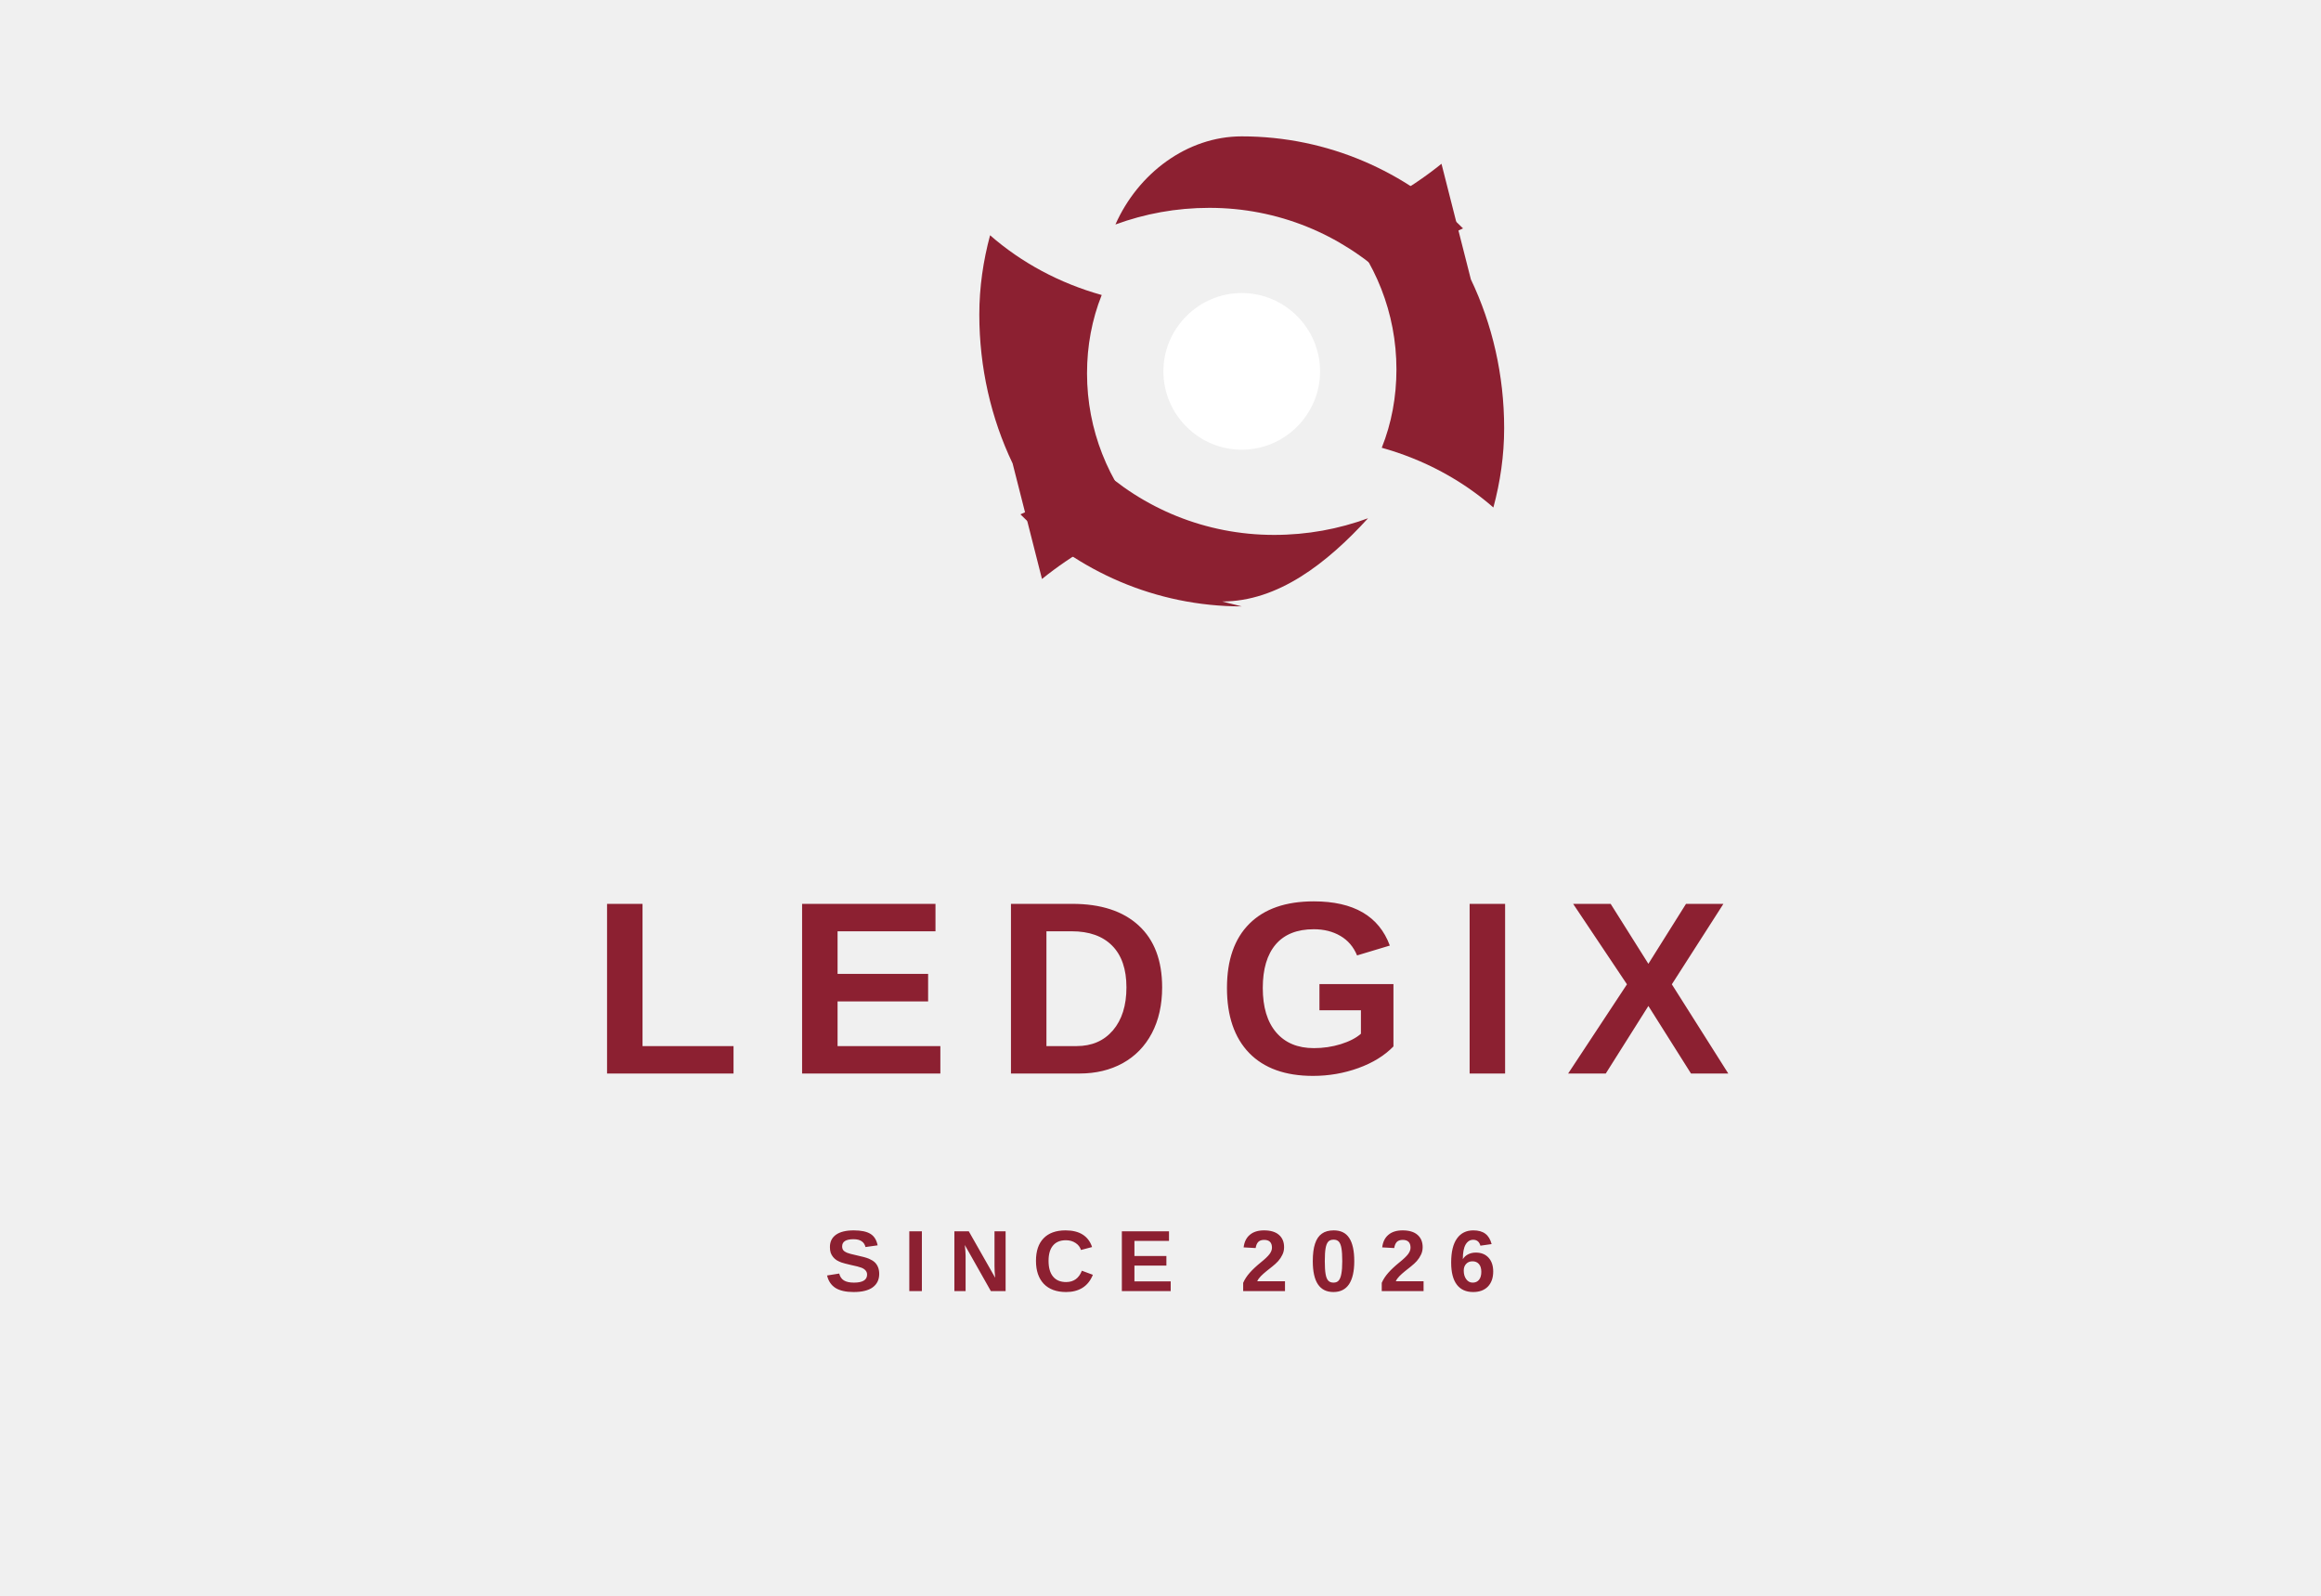
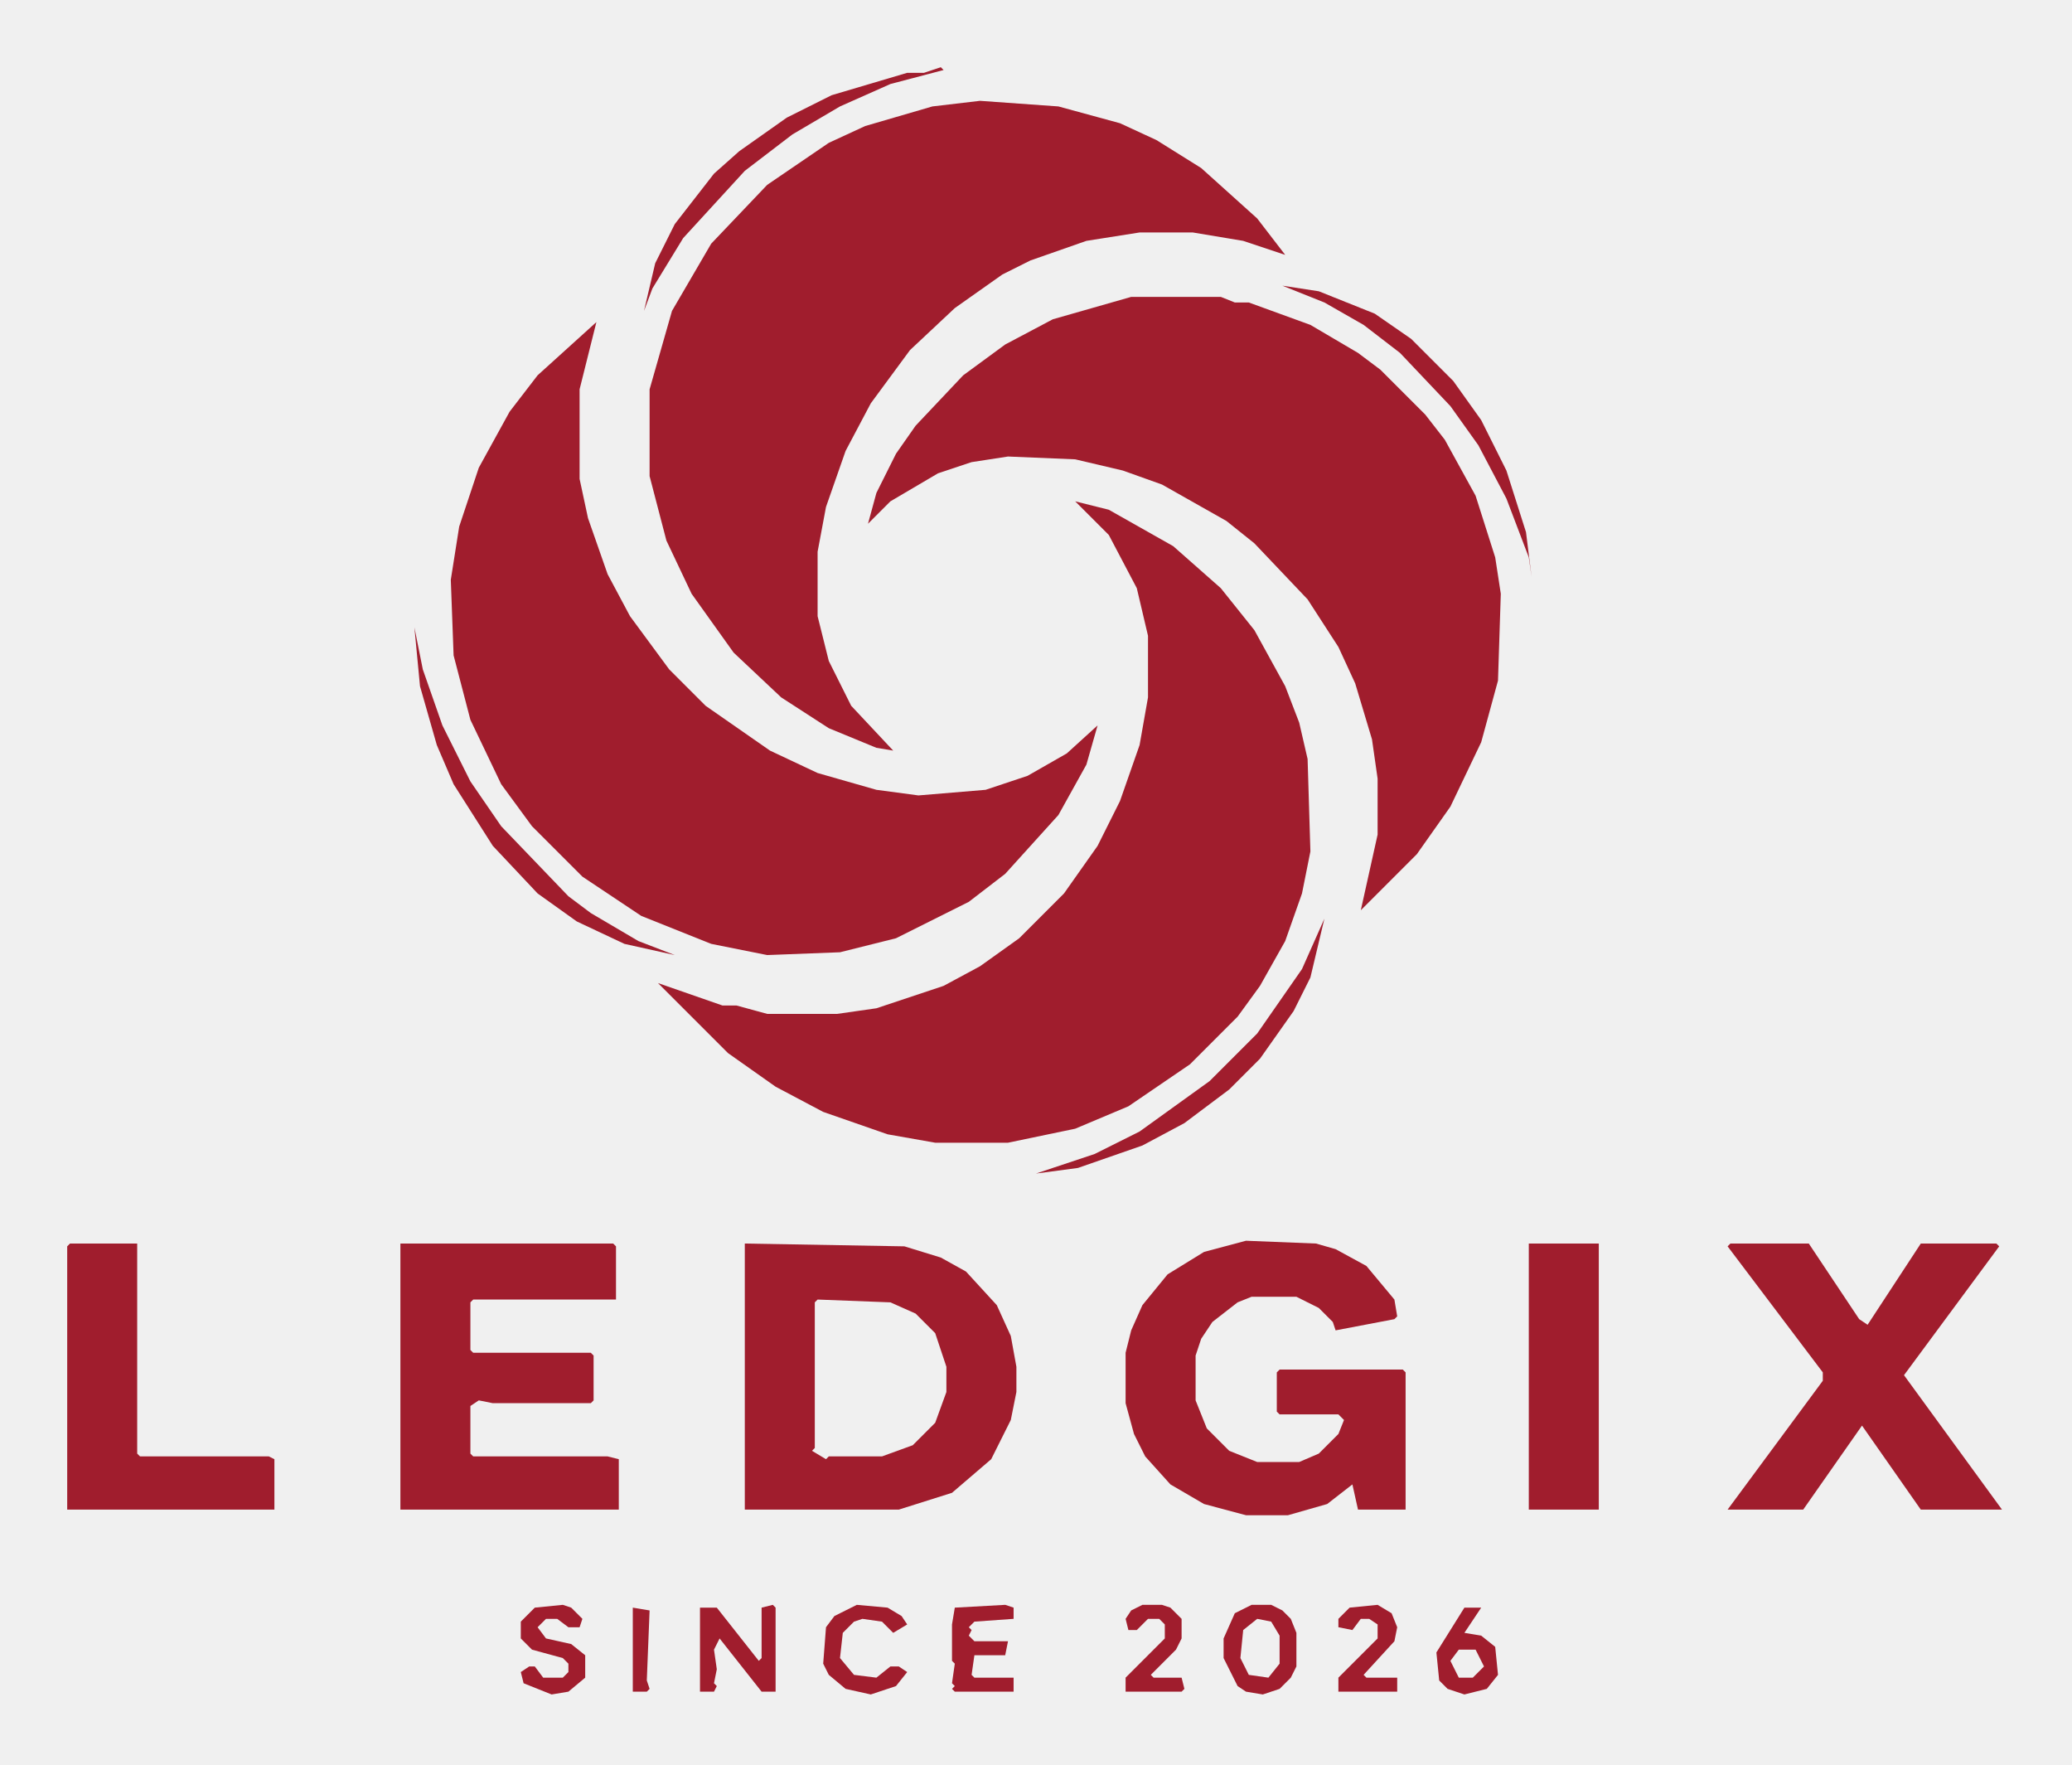
- <svg xmlns="http://www.w3.org/2000/svg" viewBox="0 0 320 220" role="img" aria-label="Ledgix">
-   <defs>
-     <style>
-       .lx-brand-fill { fill: #8C2031; }
-       .lx-brand-text {
-         fill: #8C2031;
-         font-family: "Segoe UI", "Helvetica Neue", Arial, sans-serif;
-         font-weight: 800;
-         letter-spacing: 0.18em;
-       }
-       .lx-brand-sub {
-         fill: #8C2031;
-         font-family: "Segoe UI", "Helvetica Neue", Arial, sans-serif;
-         font-weight: 700;
-         letter-spacing: 0.24em;
-       }
-     </style>
-   </defs>
-   <g transform="translate(128 8) scale(1.35)">
-     <g class="lx-brand-fill">
-       <path d="M32 8c8.8 0 16.8 3.6 22.6 9.4-2.8 1.2-5.4 2.9-7.7 5.1-4.8-4.5-11.2-7.2-18.2-7.2-3.4 0-6.6.6-9.6 1.7C21.4 11.8 26.4 8 32 8Z" />
-       <path d="M55.4 22.6c2.2 4.6 3.4 9.8 3.4 15.2 0 2.8-.4 5.5-1.1 8.1-3.2-2.8-7.1-4.9-11.4-6.1 1-2.5 1.5-5.2 1.5-8 0-5.8-2.2-11.1-5.8-15.1 3.8-1.4 7.3-3.4 10.4-5.9Z" />
-       <path d="M32 56c-8.8 0-16.8-3.6-22.6-9.4 2.8-1.2 5.4-2.9 7.7-5.1 4.8 4.5 11.2 7.2 18.2 7.2 3.4 0 6.6-.6 9.6-1.7-4.2 4.6-9.2 8.5-14.9 8.5Z" />
-       <path d="M8.6 41.4c-2.2-4.6-3.4-9.8-3.4-15.2 0-2.8.4-5.5 1.1-8.1 3.2 2.8 7.1 4.9 11.4 6.1-1 2.5-1.5 5.2-1.5 8 0 5.8 2.2 11.1 5.8 15.1-3.8 1.4-7.3 3.4-10.4 5.9Z" />
-       <path d="M32 24c4.4 0 8 3.6 8 8s-3.6 8-8 8-8-3.6-8-8 3.6-8 8-8Z" fill="#fff" />
-     </g>
-   </g>
-   <text class="lx-brand-text" x="160" y="148" text-anchor="middle" font-size="34">LEDGIX</text>
-   <text class="lx-brand-sub" x="160" y="178" text-anchor="middle" font-size="12">SINCE 2026</text>
+ <svg xmlns="http://www.w3.org/2000/svg" viewBox="0 0 740 630" role="img" aria-label="Ledgix" preserveAspectRatio="xMidYMid meet">
+   <path d="M 529.0 574.0 L 523.0 574.0 L 513.0 590.0 L 514.0 600.0 L 517.0 603.0 L 523.0 605.0 L 531.0 603.0 L 535.0 598.0 L 534.0 588.0 L 529.0 584.0 L 523.0 583.0 Z M 518.0 593.0 L 521.0 589.0 L 527.0 589.0 L 530.0 595.0 L 526.0 599.0 L 521.0 599.0 Z M 226.0 574.0 L 226.0 604.0 L 231.0 604.0 L 232.0 603.0 L 231.0 600.0 L 232.0 575.0 Z M 482.0 574.0 L 478.0 578.0 L 478.0 581.0 L 483.0 582.0 L 486.0 578.0 L 489.0 578.0 L 492.0 580.0 L 492.0 585.0 L 478.0 599.0 L 478.0 604.0 L 499.0 604.0 L 499.0 599.0 L 488.0 599.0 L 487.0 598.0 L 498.0 586.0 L 499.0 581.0 L 497.0 576.0 L 492.0 573.0 Z M 447.0 573.0 L 441.0 576.0 L 437.0 585.0 L 437.0 592.0 L 442.0 602.0 L 445.0 604.0 L 451.0 605.0 L 457.0 603.0 L 461.0 599.0 L 463.0 595.0 L 463.0 583.0 L 461.0 578.0 L 458.0 575.0 L 454.0 573.0 Z M 449.0 578.0 L 454.0 579.0 L 457.0 584.0 L 457.0 594.0 L 453.0 599.0 L 446.0 598.0 L 443.0 592.0 L 444.0 582.0 Z M 404.0 575.0 L 402.0 578.0 L 403.0 582.0 L 406.0 582.0 L 410.0 578.0 L 414.0 578.0 L 416.0 580.0 L 416.0 585.0 L 402.0 599.0 L 402.0 604.0 L 422.0 604.0 L 423.0 603.0 L 422.0 599.0 L 412.0 599.0 L 411.0 598.0 L 420.0 589.0 L 422.0 585.0 L 422.0 578.0 L 418.0 574.0 L 415.0 573.0 L 408.0 573.0 Z M 341.0 574.0 L 340.0 580.0 L 340.0 593.0 L 341.0 594.0 L 340.0 601.0 L 341.0 602.0 L 340.0 603.0 L 341.0 604.0 L 362.0 604.0 L 362.0 599.0 L 348.0 599.0 L 347.0 598.0 L 348.0 591.0 L 359.0 591.0 L 360.0 586.0 L 348.0 586.0 L 346.0 584.0 L 347.0 582.0 L 346.0 581.0 L 348.0 579.0 L 362.0 578.0 L 362.0 574.0 L 359.0 573.0 Z M 306.0 573.0 L 298.0 577.0 L 295.0 581.0 L 294.0 594.0 L 296.0 598.0 L 302.0 603.0 L 311.0 605.0 L 320.0 602.0 L 324.0 597.0 L 321.0 595.0 L 318.0 595.0 L 313.0 599.0 L 305.0 598.0 L 300.0 592.0 L 301.0 583.0 L 305.0 579.0 L 308.0 578.0 L 315.0 579.0 L 319.0 583.0 L 324.0 580.0 L 322.0 577.0 L 317.0 574.0 Z M 276.0 573.0 L 272.0 574.0 L 272.0 592.0 L 271.0 593.0 L 256.0 574.0 L 250.0 574.0 L 250.0 604.0 L 255.0 604.0 L 256.0 602.0 L 255.0 601.0 L 256.0 596.0 L 255.0 589.0 L 257.0 585.0 L 272.0 604.0 L 277.0 604.0 L 277.0 574.0 Z M 191.0 574.0 L 186.0 579.0 L 186.0 585.0 L 190.0 589.0 L 201.0 592.0 L 203.0 594.0 L 203.0 597.0 L 201.0 599.0 L 194.0 599.0 L 191.0 595.0 L 189.0 595.0 L 186.0 597.0 L 187.0 601.0 L 197.0 605.0 L 203.0 604.0 L 209.0 599.0 L 209.0 591.0 L 204.0 587.0 L 195.0 585.0 L 192.0 581.0 L 195.0 578.0 L 199.0 578.0 L 203.0 581.0 L 207.0 581.0 L 208.0 578.0 L 204.0 574.0 L 201.0 573.0 Z M 617.0 445.0 L 651.0 490.0 L 651.0 493.0 L 617.0 539.0 L 644.0 539.0 L 665.0 509.0 L 686.0 539.0 L 715.0 539.0 L 680.0 491.0 L 714.0 445.0 L 713.0 444.0 L 686.0 444.0 L 667.0 473.0 L 664.0 471.0 L 646.0 444.0 L 618.0 444.0 Z M 546.0 444.0 L 546.0 539.0 L 571.0 539.0 L 571.0 444.0 Z M 266.0 444.0 L 266.0 539.0 L 321.0 539.0 L 340.0 533.0 L 354.0 521.0 L 361.0 507.0 L 363.0 497.0 L 363.0 488.0 L 361.0 477.0 L 356.0 466.0 L 345.0 454.0 L 336.0 449.0 L 323.0 445.0 Z M 292.0 464.0 L 318.0 465.0 L 327.0 469.0 L 334.0 476.0 L 338.0 488.0 L 338.0 497.0 L 334.0 508.0 L 326.0 516.0 L 315.0 520.0 L 296.0 520.0 L 295.0 521.0 L 290.0 518.0 L 291.0 517.0 L 291.0 465.0 Z M 143.0 444.0 L 143.0 539.0 L 221.0 539.0 L 221.0 521.0 L 217.0 520.0 L 169.0 520.0 L 168.0 519.0 L 168.0 502.0 L 171.0 500.0 L 176.0 501.0 L 211.0 501.0 L 212.0 500.0 L 212.0 484.0 L 211.0 483.0 L 169.0 483.0 L 168.0 482.0 L 168.0 465.0 L 169.0 464.0 L 220.0 464.0 L 220.0 445.0 L 219.0 444.0 Z M 25.0 444.0 L 24.0 445.0 L 24.0 539.0 L 98.0 539.0 L 98.0 521.0 L 96.0 520.0 L 50.0 520.0 L 49.0 519.0 L 49.0 444.0 Z M 417.0 455.0 L 408.0 466.0 L 404.0 475.0 L 402.0 483.0 L 402.0 501.0 L 405.0 512.0 L 409.0 520.0 L 418.0 530.0 L 430.0 537.0 L 445.0 541.0 L 460.0 541.0 L 474.0 537.0 L 483.0 530.0 L 485.0 539.0 L 502.0 539.0 L 502.0 490.0 L 501.0 489.0 L 457.0 489.0 L 456.0 490.0 L 456.0 504.0 L 457.0 505.0 L 478.0 505.0 L 480.0 507.0 L 478.0 512.0 L 471.0 519.0 L 464.0 522.0 L 449.0 522.0 L 439.0 518.0 L 431.0 510.0 L 427.0 500.0 L 427.0 484.0 L 429.0 478.0 L 433.0 472.0 L 442.0 465.0 L 447.0 463.0 L 463.0 463.0 L 471.0 467.0 L 476.0 472.0 L 477.0 475.0 L 498.0 471.0 L 499.0 470.0 L 498.0 464.0 L 488.0 452.0 L 477.0 446.0 L 470.0 444.0 L 445.0 443.0 L 430.0 447.0 Z M 473.0 328.0 L 465.0 346.0 L 449.0 369.0 L 432.0 386.0 L 407.0 404.0 L 391.0 412.0 L 370.0 419.0 L 385.0 417.0 L 408.0 409.0 L 423.0 401.0 L 439.0 389.0 L 450.0 378.0 L 462.0 361.0 L 468.0 349.0 Z M 148.0 224.0 L 150.0 245.0 L 156.0 266.0 L 162.0 280.0 L 176.0 302.0 L 192.0 319.0 L 206.0 329.0 L 223.0 337.0 L 241.0 341.0 L 228.0 336.0 L 211.0 326.0 L 203.0 320.0 L 179.0 295.0 L 168.0 279.0 L 158.0 259.0 L 151.0 239.0 Z M 396.0 182.0 L 384.0 179.0 L 396.0 191.0 L 406.0 210.0 L 410.0 227.0 L 410.0 249.0 L 407.0 266.0 L 400.0 286.0 L 392.0 302.0 L 380.0 319.0 L 364.0 335.0 L 350.0 345.0 L 337.0 352.0 L 313.0 360.0 L 299.0 362.0 L 274.0 362.0 L 263.0 359.0 L 258.0 359.0 L 235.0 351.0 L 260.0 376.0 L 277.0 388.0 L 294.0 397.0 L 317.0 405.0 L 334.0 408.0 L 360.0 408.0 L 384.0 403.0 L 403.0 395.0 L 425.0 380.0 L 442.0 363.0 L 450.0 352.0 L 459.0 336.0 L 465.0 319.0 L 468.0 304.0 L 467.0 271.0 L 464.0 258.0 L 459.0 245.0 L 448.0 225.0 L 436.0 210.0 L 419.0 195.0 Z M 213.0 115.0 L 192.0 134.0 L 182.0 147.0 L 171.0 167.0 L 164.0 188.0 L 161.0 207.0 L 162.0 234.0 L 168.0 257.0 L 179.0 280.0 L 190.0 295.0 L 208.0 313.0 L 229.0 327.0 L 254.0 337.0 L 274.0 341.0 L 300.0 340.0 L 320.0 335.0 L 346.0 322.0 L 359.0 312.0 L 378.0 291.0 L 388.0 273.0 L 392.0 259.0 L 381.0 269.0 L 367.0 277.0 L 352.0 282.0 L 328.0 284.0 L 313.0 282.0 L 292.0 276.0 L 275.0 268.0 L 252.0 252.0 L 239.0 239.0 L 225.0 220.0 L 217.0 205.0 L 210.0 185.0 L 207.0 171.0 L 207.0 139.0 Z M 359.0 123.0 L 344.0 134.0 L 327.0 152.0 L 320.0 162.0 L 313.0 176.0 L 310.0 187.0 L 318.0 179.0 L 335.0 169.0 L 347.0 165.0 L 360.0 163.0 L 384.0 164.0 L 401.0 168.0 L 415.0 173.0 L 438.0 186.0 L 448.0 194.0 L 467.0 214.0 L 478.0 231.0 L 484.0 244.0 L 490.0 264.0 L 492.0 278.0 L 492.0 298.0 L 486.0 325.0 L 506.0 305.0 L 518.0 288.0 L 529.0 265.0 L 535.0 243.0 L 536.0 212.0 L 534.0 199.0 L 527.0 177.0 L 516.0 157.0 L 509.0 148.0 L 493.0 132.0 L 485.0 126.0 L 468.0 116.0 L 446.0 108.0 L 441.0 108.0 L 436.0 106.0 L 404.0 106.0 L 376.0 114.0 Z M 458.0 102.0 L 473.0 108.0 L 487.0 116.0 L 500.0 126.0 L 518.0 145.0 L 528.0 159.0 L 538.0 178.0 L 546.0 199.0 L 547.0 206.0 L 545.0 190.0 L 538.0 168.0 L 529.0 150.0 L 519.0 136.0 L 504.0 121.0 L 491.0 112.0 L 471.0 104.0 Z M 400.0 44.0 L 378.0 38.0 L 350.0 36.0 L 333.0 38.0 L 309.0 45.0 L 296.0 51.0 L 274.0 66.0 L 254.0 87.0 L 240.0 111.0 L 232.0 139.0 L 232.0 170.0 L 238.0 193.0 L 247.0 212.0 L 262.0 233.0 L 279.0 249.0 L 296.0 260.0 L 313.0 267.0 L 319.0 268.0 L 304.0 252.0 L 296.0 236.0 L 292.0 220.0 L 292.0 197.0 L 295.0 181.0 L 302.0 161.0 L 311.0 144.0 L 325.0 125.0 L 341.0 110.0 L 358.0 98.0 L 368.0 93.0 L 388.0 86.0 L 407.0 83.0 L 426.0 83.0 L 444.0 86.0 L 459.0 91.0 L 449.0 78.0 L 429.0 60.0 L 413.0 50.0 Z M 337.0 25.0 L 336.0 24.0 L 330.0 26.0 L 324.0 26.0 L 297.0 34.0 L 281.0 42.0 L 264.0 54.0 L 255.0 62.0 L 241.0 80.0 L 234.0 94.0 L 230.0 111.0 L 233.0 103.0 L 244.0 85.0 L 266.0 61.0 L 283.0 48.0 L 300.0 38.0 L 318.0 30.0 Z" fill="#A01D2D" fill-rule="evenodd" clip-rule="evenodd" shape-rendering="geometricPrecision" />
</svg>
